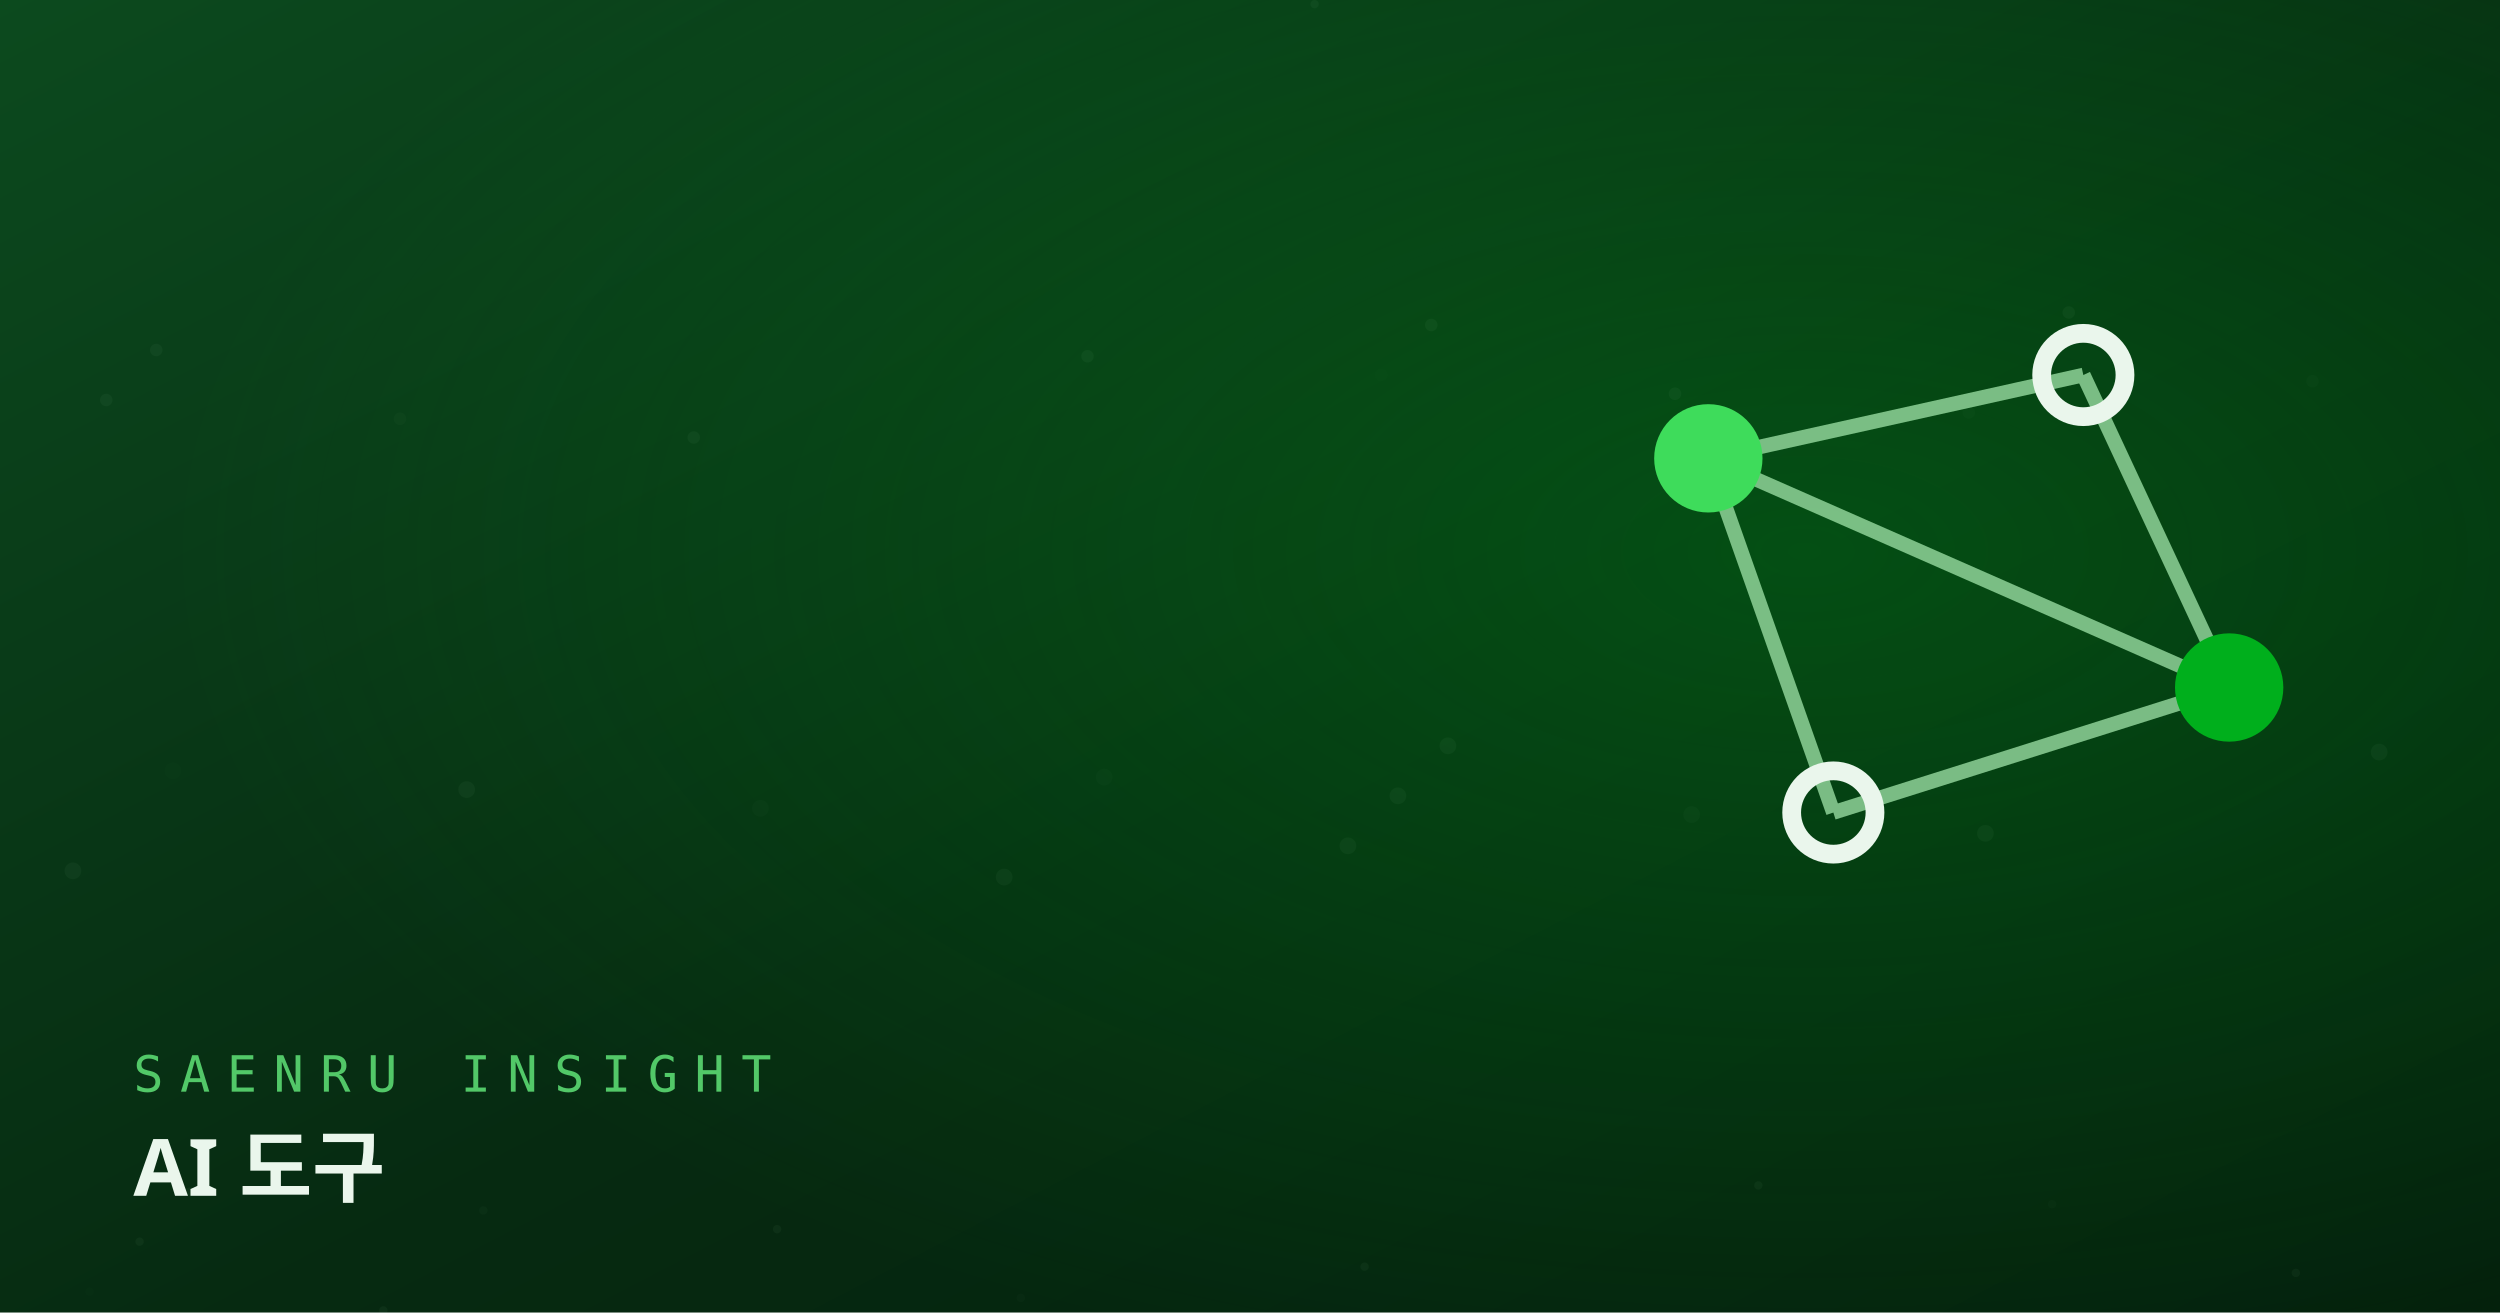
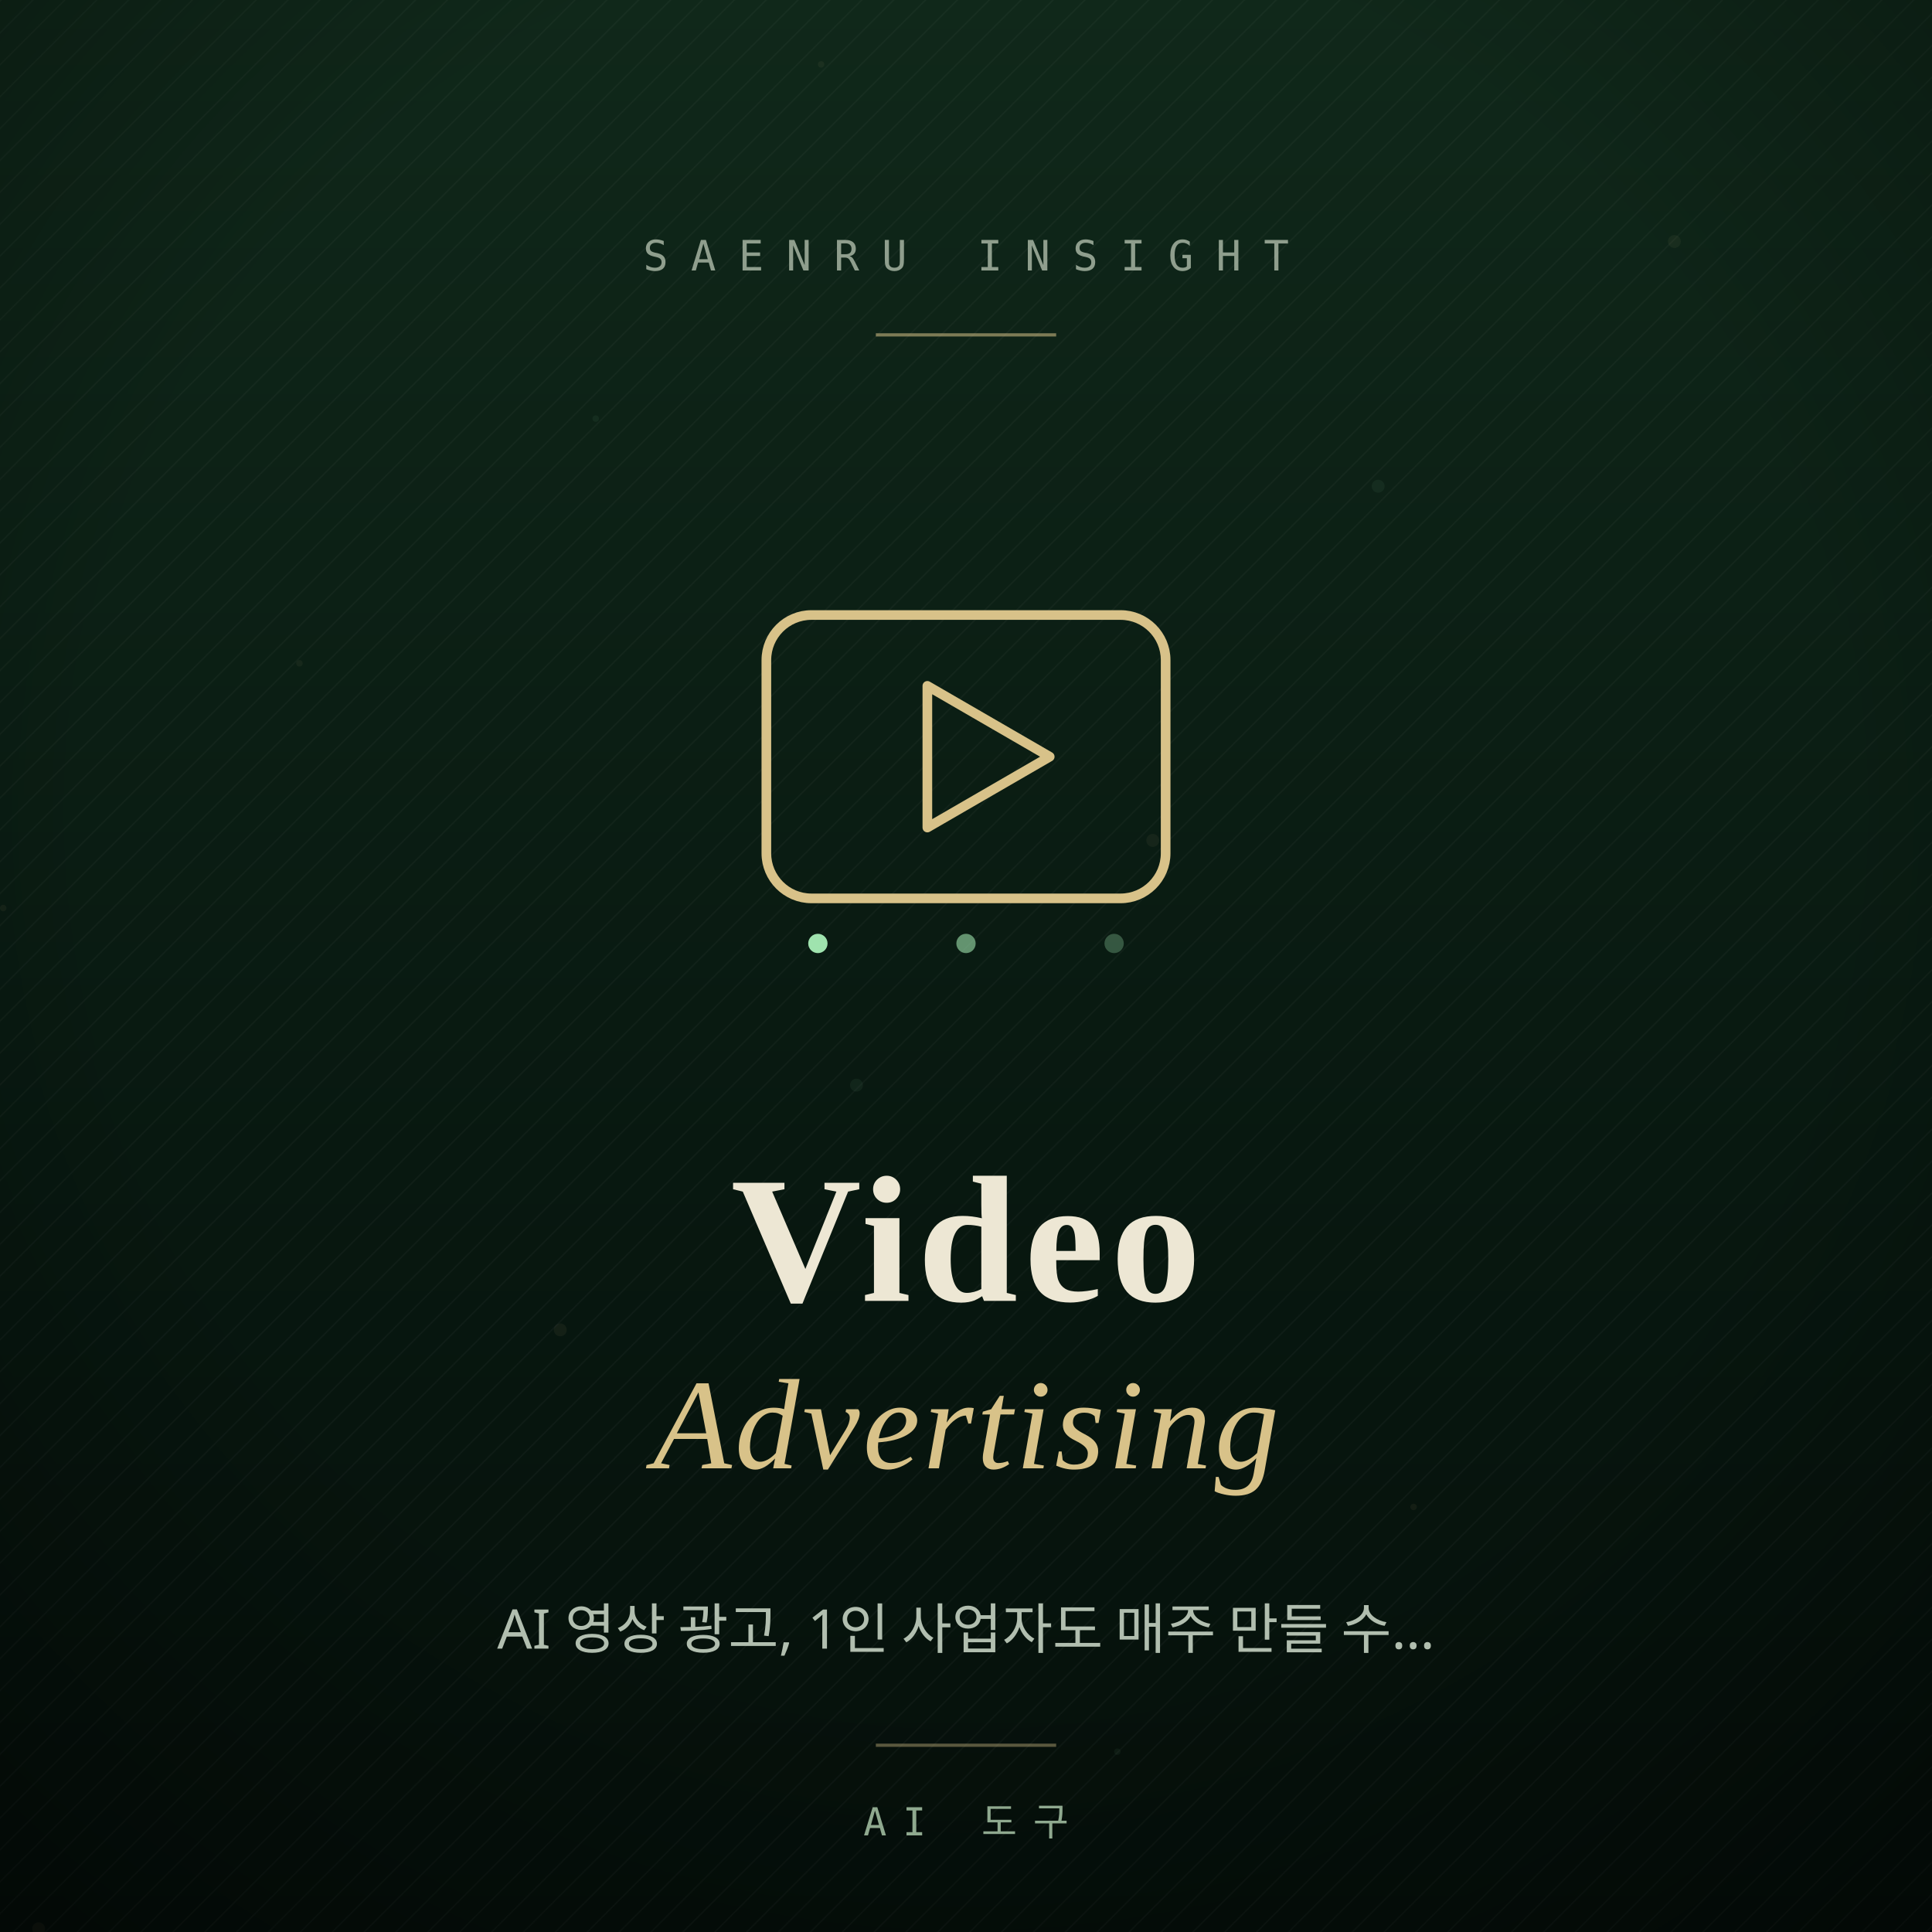
- <svg xmlns="http://www.w3.org/2000/svg" viewBox="0 0 1200 630" role="img" aria-label="AI 도구 썸네일">
+ <svg xmlns="http://www.w3.org/2000/svg" viewBox="0 0 600 600" role="img" aria-label="AI 도구 썸네일">
  <defs>
-     <linearGradient id="g" x1="0" y1="0" x2="1" y2="1">
-       <stop offset="0" stop-color="#0C4A1E" />
-       <stop offset="0.55" stop-color="#062A11" />
-       <stop offset="1" stop-color="#04200C" />
+     <linearGradient id="g" x1="0" y1="0" x2="0" y2="1">
+       <stop offset="0" stop-color="#10281A" />
+       <stop offset="0.6" stop-color="#081810" />
+       <stop offset="1" stop-color="#050F0A" />
    </linearGradient>
-     <radialGradient id="glow" cx="0.72" cy="0.42" r="0.65">
-       <stop offset="0" stop-color="#00AF1C" stop-opacity="0.28" />
-       <stop offset="1" stop-color="#00AF1C" stop-opacity="0" />
+     <radialGradient id="vig" cx="0.5" cy="0.42" r="0.75">
+       <stop offset="0.6" stop-color="#000000" stop-opacity="0" />
+       <stop offset="1" stop-color="#000000" stop-opacity="0.4" />
    </radialGradient>
+     <pattern id="tex" width="7" height="7" patternUnits="userSpaceOnUse" patternTransform="rotate(45)">
+       <line x1="0" y1="0" x2="0" y2="7" stroke="#FFFFFF" stroke-opacity="0.028" stroke-width="1" />
+     </pattern>
  </defs>
-   <rect width="1200" height="630" fill="url(#g)" />
-   <rect width="1200" height="630" fill="url(#glow)" />
-   <circle cx="248" cy="-275" r="4" fill="#97DBA0" opacity="-0.01" />
-   <circle cx="397" cy="-64" r="2" fill="#97DBA0" opacity="-0.03" />
-   <circle cx="546" cy="147" r="3" fill="#97DBA0" opacity="-0.04" />
-   <circle cx="695" cy="358" r="4" fill="#97DBA0" opacity="0.05" />
-   <circle cx="844" cy="569" r="2" fill="#97DBA0" opacity="0.05" />
-   <circle cx="993" cy="150" r="3" fill="#97DBA0" opacity="0.05" />
-   <circle cx="1142" cy="361" r="4" fill="#97DBA0" opacity="0.05" />
-   <circle cx="91" cy="572" r="2" fill="#97DBA0" opacity="0.05" />
-   <circle cx="240" cy="153" r="3" fill="#97DBA0" opacity="0.00" />
-   <circle cx="389" cy="364" r="4" fill="#97DBA0" opacity="-0.03" />
-   <circle cx="538" cy="575" r="2" fill="#97DBA0" opacity="-0.04" />
-   <circle cx="687" cy="156" r="3" fill="#97DBA0" opacity="0.05" />
-   <circle cx="836" cy="367" r="4" fill="#97DBA0" opacity="0.00" />
-   <circle cx="985" cy="578" r="2" fill="#97DBA0" opacity="0.02" />
-   <circle cx="1134" cy="159" r="3" fill="#97DBA0" opacity="-0.02" />
-   <circle cx="83" cy="370" r="4" fill="#97DBA0" opacity="0.01" />
-   <circle cx="232" cy="581" r="2" fill="#97DBA0" opacity="0.03" />
-   <circle cx="381" cy="162" r="3" fill="#97DBA0" opacity="-0.01" />
-   <circle cx="530" cy="373" r="4" fill="#97DBA0" opacity="0.02" />
-   <circle cx="679" cy="584" r="2" fill="#97DBA0" opacity="-0.02" />
-   <circle cx="828" cy="165" r="3" fill="#97DBA0" opacity="-0.01" />
-   <circle cx="977" cy="376" r="4" fill="#97DBA0" opacity="-0.03" />
-   <circle cx="1126" cy="587" r="2" fill="#97DBA0" opacity="-0.04" />
-   <circle cx="75" cy="168" r="3" fill="#97DBA0" opacity="0.05" />
-   <circle cx="224" cy="379" r="4" fill="#97DBA0" opacity="0.05" />
-   <circle cx="373" cy="590" r="2" fill="#97DBA0" opacity="0.05" />
-   <circle cx="522" cy="171" r="3" fill="#97DBA0" opacity="0.05" />
-   <circle cx="671" cy="382" r="4" fill="#97DBA0" opacity="0.05" />
-   <circle cx="820" cy="593" r="2" fill="#97DBA0" opacity="0.00" />
-   <circle cx="969" cy="174" r="3" fill="#97DBA0" opacity="-0.03" />
-   <circle cx="1118" cy="385" r="4" fill="#97DBA0" opacity="-0.04" />
-   <circle cx="67" cy="596" r="2" fill="#97DBA0" opacity="0.05" />
-   <circle cx="216" cy="177" r="3" fill="#97DBA0" opacity="0.00" />
-   <circle cx="365" cy="388" r="4" fill="#97DBA0" opacity="0.02" />
-   <circle cx="514" cy="599" r="2" fill="#97DBA0" opacity="-0.02" />
-   <circle cx="663" cy="180" r="3" fill="#97DBA0" opacity="0.01" />
-   <circle cx="812" cy="391" r="4" fill="#97DBA0" opacity="0.03" />
-   <circle cx="961" cy="602" r="2" fill="#97DBA0" opacity="-0.01" />
-   <circle cx="1110" cy="183" r="3" fill="#97DBA0" opacity="0.02" />
-   <circle cx="59" cy="394" r="4" fill="#97DBA0" opacity="-0.02" />
-   <circle cx="208" cy="605" r="2" fill="#97DBA0" opacity="-0.01" />
-   <circle cx="357" cy="186" r="3" fill="#97DBA0" opacity="-0.03" />
-   <circle cx="506" cy="397" r="4" fill="#97DBA0" opacity="-0.04" />
-   <circle cx="655" cy="608" r="2" fill="#97DBA0" opacity="0.05" />
-   <circle cx="804" cy="189" r="3" fill="#97DBA0" opacity="0.05" />
-   <circle cx="953" cy="400" r="4" fill="#97DBA0" opacity="0.05" />
-   <circle cx="1102" cy="611" r="2" fill="#97DBA0" opacity="0.05" />
-   <circle cx="51" cy="192" r="3" fill="#97DBA0" opacity="0.05" />
-   <circle cx="200" cy="403" r="4" fill="#97DBA0" opacity="0.00" />
-   <circle cx="349" cy="614" r="2" fill="#97DBA0" opacity="-0.03" />
-   <circle cx="498" cy="195" r="3" fill="#97DBA0" opacity="-0.04" />
-   <circle cx="647" cy="406" r="4" fill="#97DBA0" opacity="0.05" />
-   <circle cx="796" cy="617" r="2" fill="#97DBA0" opacity="0.00" />
-   <circle cx="945" cy="198" r="3" fill="#97DBA0" opacity="0.02" />
-   <circle cx="1094" cy="409" r="4" fill="#97DBA0" opacity="-0.02" />
-   <circle cx="43" cy="620" r="2" fill="#97DBA0" opacity="0.01" />
-   <circle cx="192" cy="201" r="3" fill="#97DBA0" opacity="0.03" />
-   <circle cx="341" cy="412" r="4" fill="#97DBA0" opacity="-0.01" />
-   <circle cx="490" cy="623" r="2" fill="#97DBA0" opacity="0.02" />
-   <circle cx="639" cy="204" r="3" fill="#97DBA0" opacity="-0.02" />
-   <circle cx="788" cy="415" r="4" fill="#97DBA0" opacity="-0.01" />
-   <circle cx="937" cy="626" r="2" fill="#97DBA0" opacity="-0.03" />
-   <circle cx="1086" cy="207" r="3" fill="#97DBA0" opacity="-0.04" />
-   <circle cx="35" cy="418" r="4" fill="#97DBA0" opacity="0.05" />
-   <circle cx="184" cy="629" r="2" fill="#97DBA0" opacity="0.05" />
-   <circle cx="333" cy="210" r="3" fill="#97DBA0" opacity="0.05" />
-   <circle cx="482" cy="421" r="4" fill="#97DBA0" opacity="0.05" />
-   <circle cx="631" cy="2" r="2" fill="#97DBA0" opacity="0.05" />
-   <circle cx="780" cy="213" r="3" fill="#97DBA0" opacity="0.00" />
-   <circle cx="929" cy="424" r="4" fill="#97DBA0" opacity="-0.03" />
-   <g stroke="#97DBA0" stroke-width="7" opacity="0.8">
-     <line x1="820" y1="220" x2="1000" y2="180" />
-     <line x1="820" y1="220" x2="880" y2="390" />
-     <line x1="1000" y1="180" x2="1070" y2="330" />
-     <line x1="880" y1="390" x2="1070" y2="330" />
-     <line x1="820" y1="220" x2="1070" y2="330" />
+   <rect width="600" height="600" fill="url(#g)" />
+   <rect width="600" height="600" fill="url(#tex)" />
+   <circle cx="509" cy="-242" r="1" fill="#9FE3AE" opacity="0.06" />
+   <circle cx="82" cy="-111" r="2" fill="#D8C289" opacity="0.06" />
+   <circle cx="255" cy="20" r="1" fill="#D8C289" opacity="0.06" />
+   <circle cx="428" cy="151" r="2" fill="#9FE3AE" opacity="0.06" />
+   <circle cx="1" cy="282" r="1" fill="#D8C289" opacity="0.06" />
+   <circle cx="174" cy="413" r="2" fill="#D8C289" opacity="0.06" />
+   <circle cx="347" cy="544" r="1" fill="#9FE3AE" opacity="0.06" />
+   <circle cx="520" cy="75" r="2" fill="#D8C289" opacity="0.06" />
+   <circle cx="93" cy="206" r="1" fill="#D8C289" opacity="0.06" />
+   <circle cx="266" cy="337" r="2" fill="#9FE3AE" opacity="0.06" />
+   <circle cx="439" cy="468" r="1" fill="#D8C289" opacity="0.06" />
+   <circle cx="12" cy="599" r="2" fill="#D8C289" opacity="0.06" />
+   <circle cx="185" cy="130" r="1" fill="#9FE3AE" opacity="0.06" />
+   <circle cx="358" cy="261" r="2" fill="#D8C289" opacity="0.06" />
+   <rect width="600" height="600" fill="url(#vig)" />
+   <text x="300" y="84" text-anchor="middle" font-family="'IBM Plex Mono',Consolas,monospace" font-size="13" letter-spacing="7" fill="#B9C7B4" opacity="0.75">SAENRU INSIGHT</text>
+   <line x1="272" y1="104" x2="328" y2="104" stroke="#D8C289" stroke-width="1" opacity="0.55" />
+   <g transform="translate(300,235)">
+     <rect x="-62" y="-44" width="124" height="88" rx="14" fill="none" stroke="#D8C289" stroke-width="3" />
+     <path d="M -12 -22 L 26 0 L -12 22 Z" fill="none" stroke="#D8C289" stroke-width="3" stroke-linejoin="round" />
+     <circle cx="-46" cy="58" r="3" fill="#9FE3AE" />
+     <circle cx="0" cy="58" r="3" fill="#9FE3AE" opacity="0.6" />
+     <circle cx="46" cy="58" r="3" fill="#9FE3AE" opacity="0.3" />
  </g>
-   <circle cx="820" cy="220" r="26" fill="#3EDC5B" />
-   <circle cx="1000" cy="180" r="20" fill="none" stroke="#EAF6EC" stroke-width="9" />
-   <circle cx="880" cy="390" r="20" fill="none" stroke="#EAF6EC" stroke-width="9" />
-   <circle cx="1070" cy="330" r="26" fill="#00AF1C" />
-   <text x="64" y="524" font-family="'IBM Plex Mono',Consolas,monospace" font-size="24" letter-spacing="8" fill="#52C868">SAENRU INSIGHT</text>
-   <text x="64" y="574" font-family="'Noto Sans KR','Apple SD Gothic Neo','Malgun Gothic',sans-serif" font-size="38" font-weight="700" fill="#EAF6EC">AI 도구</text>
+   <text x="300" y="404" text-anchor="middle" font-family="Georgia,'Times New Roman',serif" font-weight="700" font-size="56" letter-spacing="2" fill="#EDE7D4">Video</text>
+   <text x="300" y="456" text-anchor="middle" font-family="Georgia,'Times New Roman',serif" font-style="italic" font-size="40" letter-spacing="1" fill="#D8C289">Advertising</text>
+   <text x="300" y="512" text-anchor="middle" font-family="'Noto Sans KR','Apple SD Gothic Neo','Malgun Gothic',sans-serif" font-size="17" fill="#CFDCCB" opacity="0.85">AI 영상 광고, 1인 사업자도 매주 만들 수…</text>
+   <line x1="272" y1="542" x2="328" y2="542" stroke="#D8C289" stroke-width="1" opacity="0.4" />
+   <text x="300" y="570" text-anchor="middle" font-family="'IBM Plex Mono',Consolas,monospace" font-size="12" letter-spacing="5" fill="#8FA98F">AI 도구</text>
</svg>
